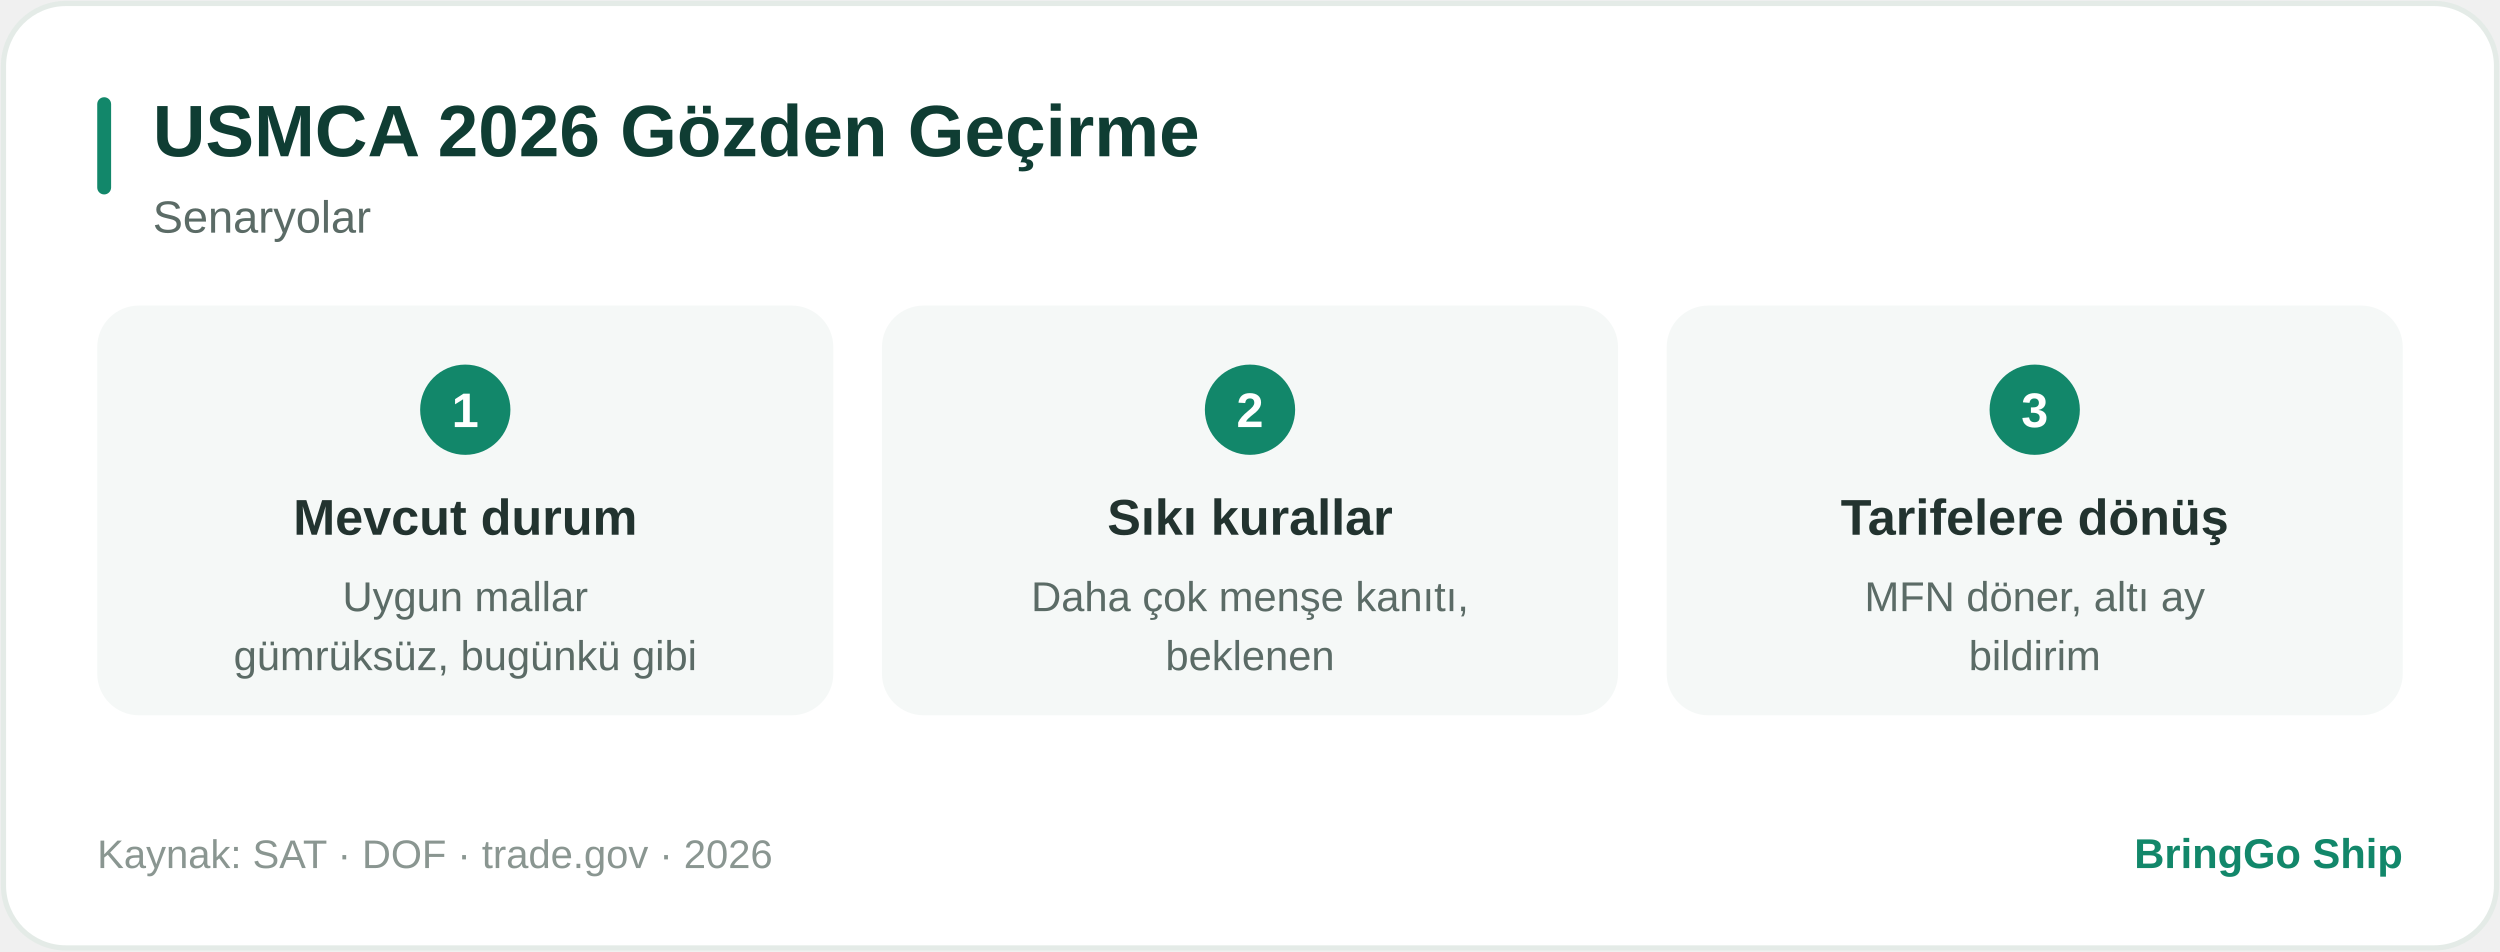
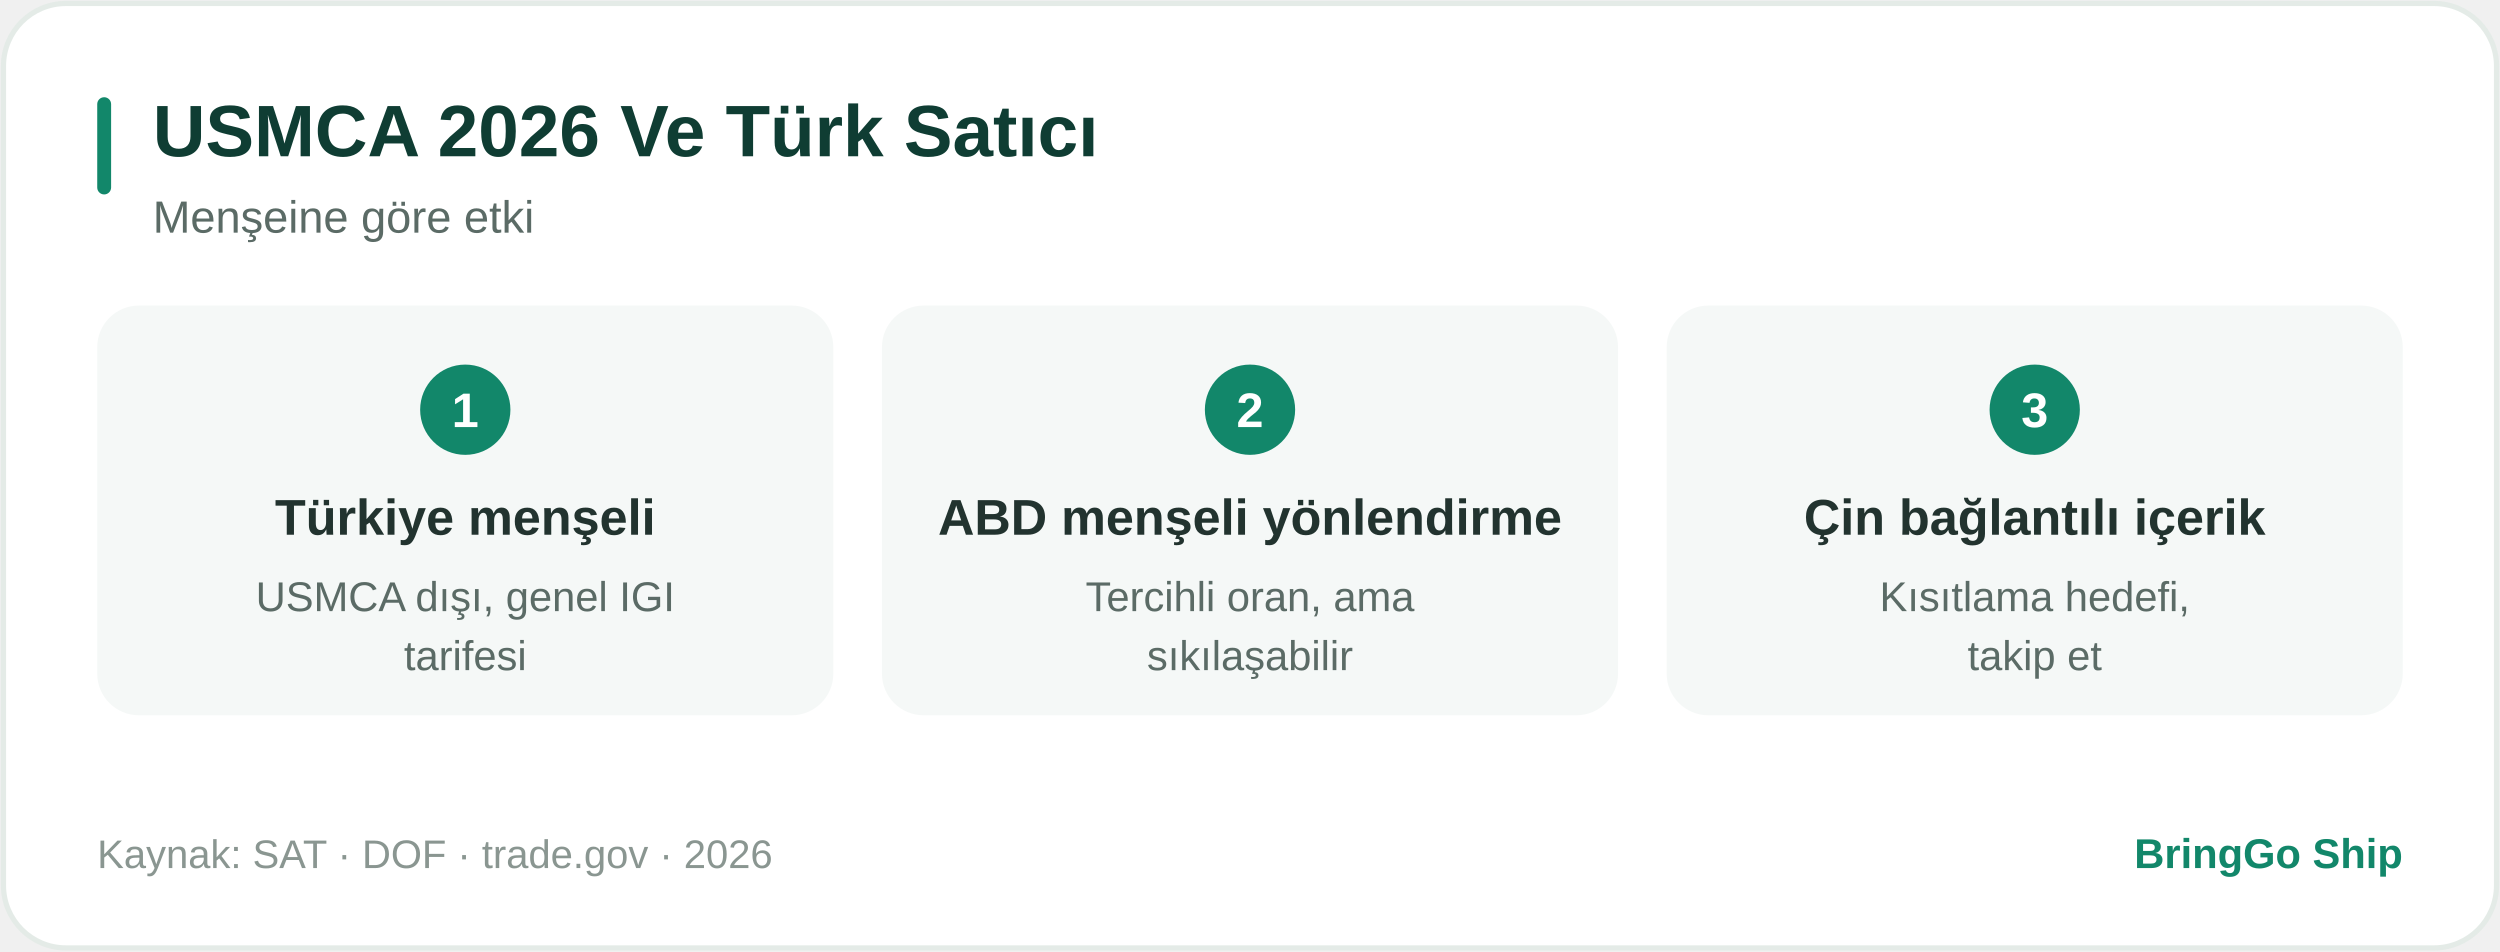
<svg xmlns="http://www.w3.org/2000/svg" width="720" height="274" viewBox="0 0 720 274" role="img">
  <style>
text{font-family:Arial,Helvetica,sans-serif}
.card{fill:#ffffff;stroke:#e4ebe7;stroke-width:1.5}
.row{fill:#f5f8f7}.pill{fill:#E1F5EE}.hi{fill:#1f9d5f}.mut{fill:#eef1f0}
.acc{fill:#12876A}.circ{fill:#12876A}.rd{fill:#fbe9e7}.am{fill:#fbf1dd}.tl{fill:#E1F5EE}.ln{stroke:#dbe6e1}
.tt{fill:#0F3D33;font-weight:bold}.ts{fill:#5b6b66}.tl2{fill:#22332f}
.tv{fill:#0F6E56;font-weight:bold}.tm{fill:#5b6b66;font-weight:bold}.tw{fill:#ffffff;font-weight:bold}
.tf{fill:#8a9691}.tb{fill:#12876A;font-weight:bold}.big{fill:#0F3D33;font-weight:bold}
.trd{fill:#a3392c;font-weight:bold}.tam{fill:#8a5a12;font-weight:bold}.ttl{fill:#0F6E56;font-weight:bold}
@media (prefers-color-scheme:dark){
.card{fill:#16211e;stroke:#2c3a35}
.row{fill:#1d2b27}.pill{fill:#123a2e}.hi{fill:#1f9d5f}.mut{fill:#28352f}
.acc{fill:#2fae7e}.circ{fill:#2fae7e}.rd{fill:#3a201c}.am{fill:#352a15}.tl{fill:#123a2e}
.tt{fill:#d7f2e6}.ts{fill:#8fa79d}.tl2{fill:#cfe0d9}
.tv{fill:#6fe0b0}.tm{fill:#9db3a9}.tw{fill:#ffffff}
.tf{fill:#6d8279}.tb{fill:#57d3a3}.big{fill:#d7f2e6}
.trd{fill:#f0a99e}.tam{fill:#e6c281}.ttl{fill:#6fe0b0}.ln{stroke:#31423c}}
</style>
  <rect x="1" y="1" width="718" height="272" rx="18" class="card" />
  <rect x="28" y="28" width="4" height="28" rx="2" class="acc" />
-   <text x="44" y="45" font-size="21" class="tt">USMCA 2026 Gözden Geçirme</text>
-   <text x="44" y="67" font-size="13" class="ts">Senaryolar</text>
+   <text x="44" y="45" font-size="21" class="tt">USMCA 2026 Ve Türk Satıcı</text>
+   <text x="44" y="67" font-size="13" class="ts">Menşeine göre etki</text>
  <g transform="translate(0,88)">
    <rect x="28" y="0" width="212" height="118" rx="12" class="row" />
    <circle cx="134" cy="30" r="13" class="circ" />
    <text x="134" y="35" text-anchor="middle" font-size="14" class="tw">1</text>
-     <text x="134" y="66" text-anchor="middle" font-size="14.5" class="tl2" font-weight="bold">Mevcut durum</text>
-     <text x="134" y="88" text-anchor="middle" font-size="12" class="ts">Uygun mallar</text>
-     <text x="134" y="105" text-anchor="middle" font-size="12" class="ts">gümrüksüz, bugünkü gibi</text>
+     <text x="134" y="66" text-anchor="middle" font-size="14.5" class="tl2" font-weight="bold">Türkiye menşeli</text>
+     <text x="134" y="88" text-anchor="middle" font-size="12" class="ts">USMCA dışı, genel IGI</text>
+     <text x="134" y="105" text-anchor="middle" font-size="12" class="ts">tarifesi</text>
    <rect x="254" y="0" width="212" height="118" rx="12" class="row" />
    <circle cx="360" cy="30" r="13" class="circ" />
    <text x="360" y="35" text-anchor="middle" font-size="14" class="tw">2</text>
-     <text x="360" y="66" text-anchor="middle" font-size="14.5" class="tl2" font-weight="bold">Sıkı kurallar</text>
-     <text x="360" y="88" text-anchor="middle" font-size="12" class="ts">Daha çok menşe kanıtı,</text>
-     <text x="360" y="105" text-anchor="middle" font-size="12" class="ts">beklenen</text>
+     <text x="360" y="66" text-anchor="middle" font-size="14.5" class="tl2" font-weight="bold">ABD menşeli yönlendirme</text>
+     <text x="360" y="88" text-anchor="middle" font-size="12" class="ts">Tercihli oran, ama</text>
+     <text x="360" y="105" text-anchor="middle" font-size="12" class="ts">sıkılaşabilir</text>
    <rect x="480" y="0" width="212" height="118" rx="12" class="row" />
    <circle cx="586" cy="30" r="13" class="circ" />
    <text x="586" y="35" text-anchor="middle" font-size="14" class="tw">3</text>
-     <text x="586" y="66" text-anchor="middle" font-size="14.5" class="tl2" font-weight="bold">Tarifelere dönüş</text>
-     <text x="586" y="88" text-anchor="middle" font-size="12" class="ts">MFN döner, altı ay</text>
-     <text x="586" y="105" text-anchor="middle" font-size="12" class="ts">bildirim</text>
+     <text x="586" y="66" text-anchor="middle" font-size="14.5" class="tl2" font-weight="bold">Çin bağlantılı içerik</text>
+     <text x="586" y="88" text-anchor="middle" font-size="12" class="ts">Kısıtlama hedefi,</text>
+     <text x="586" y="105" text-anchor="middle" font-size="12" class="ts">takip et</text>
  </g>
  <text x="28" y="250" font-size="11.5" class="tf">Kaynak: SAT · DOF · trade.gov · 2026</text>
  <text x="692" y="250" text-anchor="end" font-size="12" class="tb">BringGo Ship</text>
</svg>
